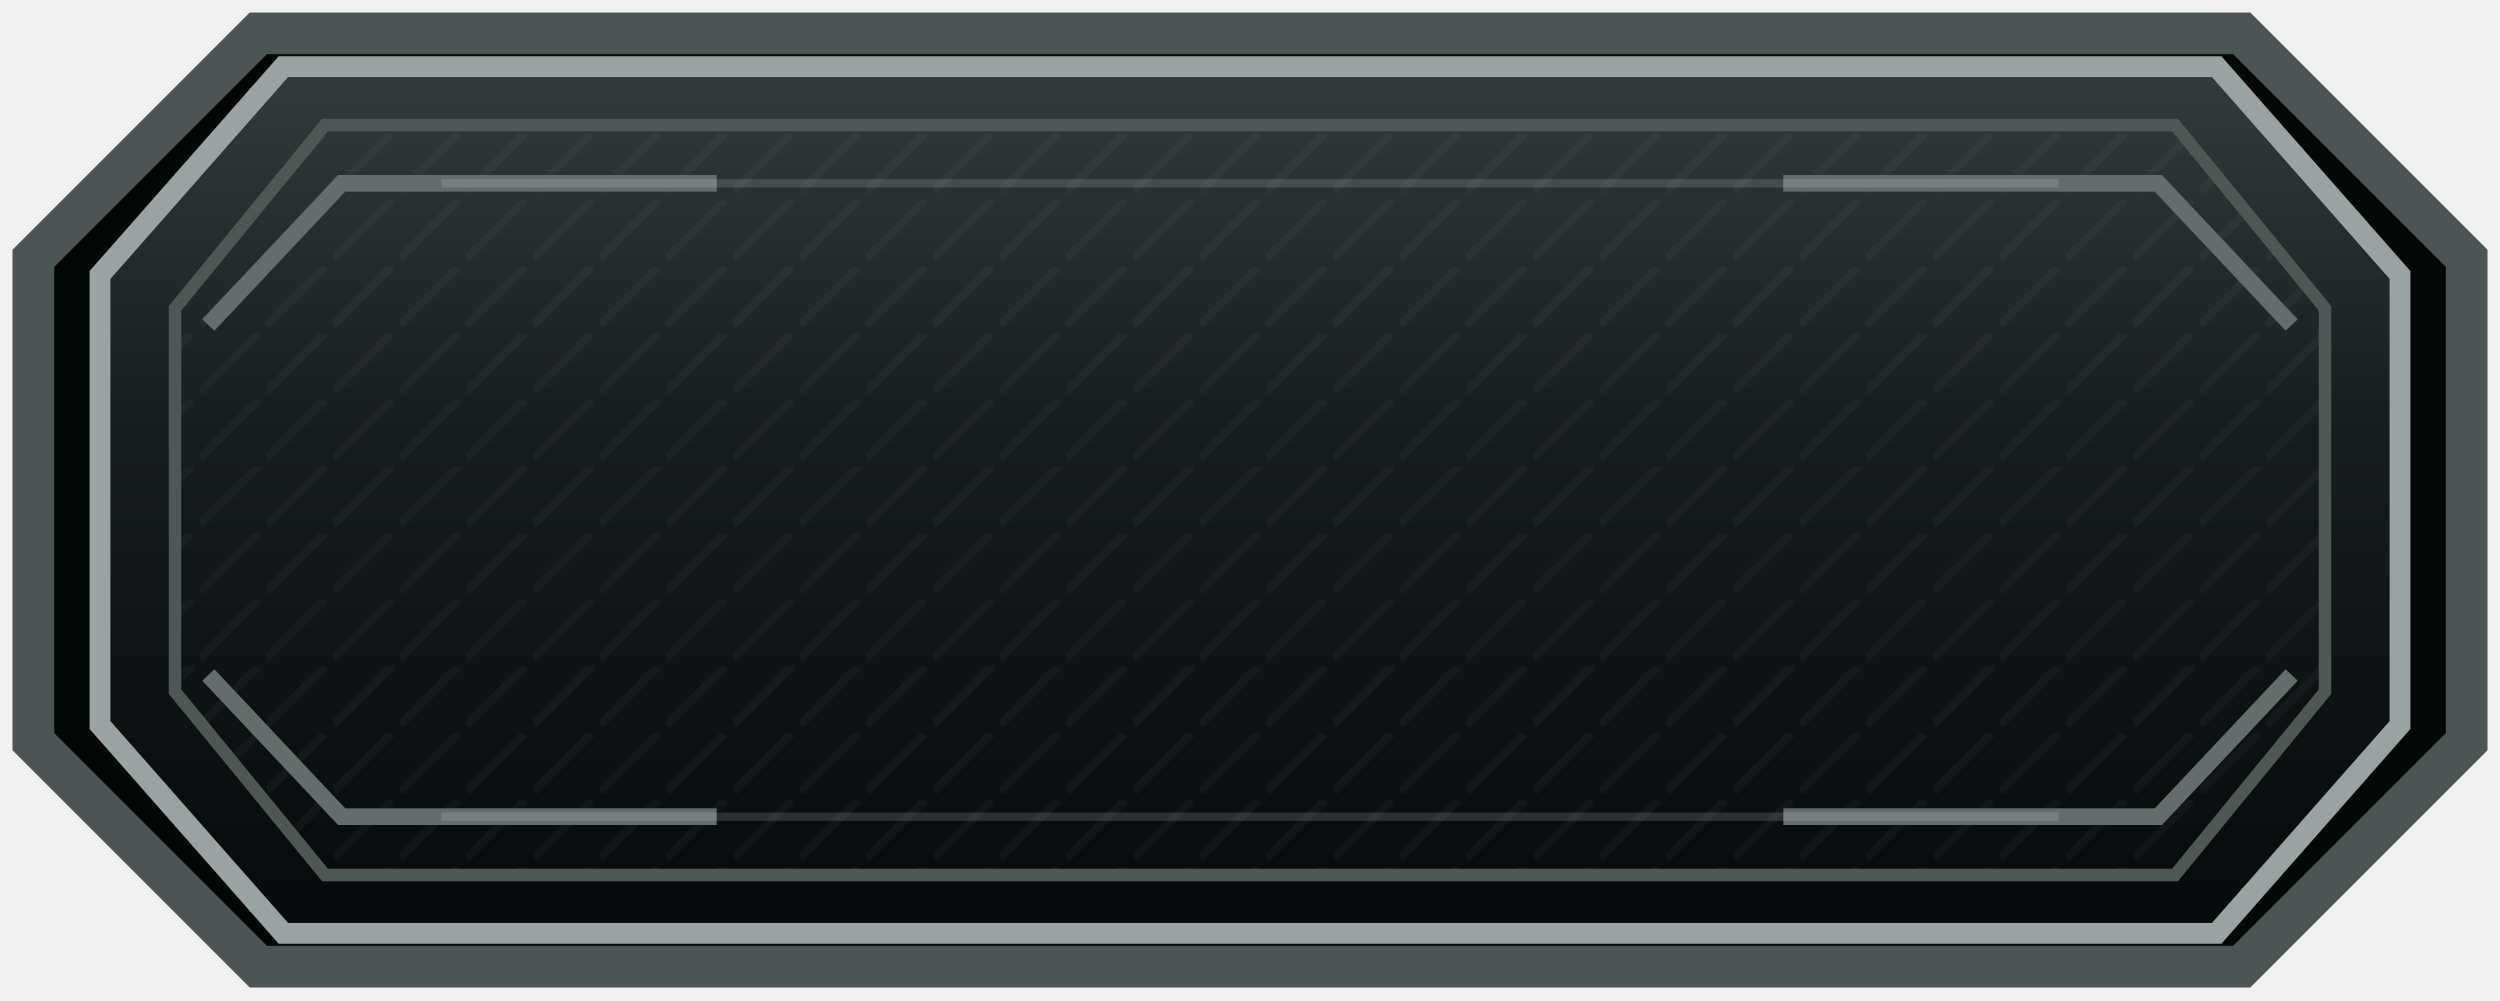
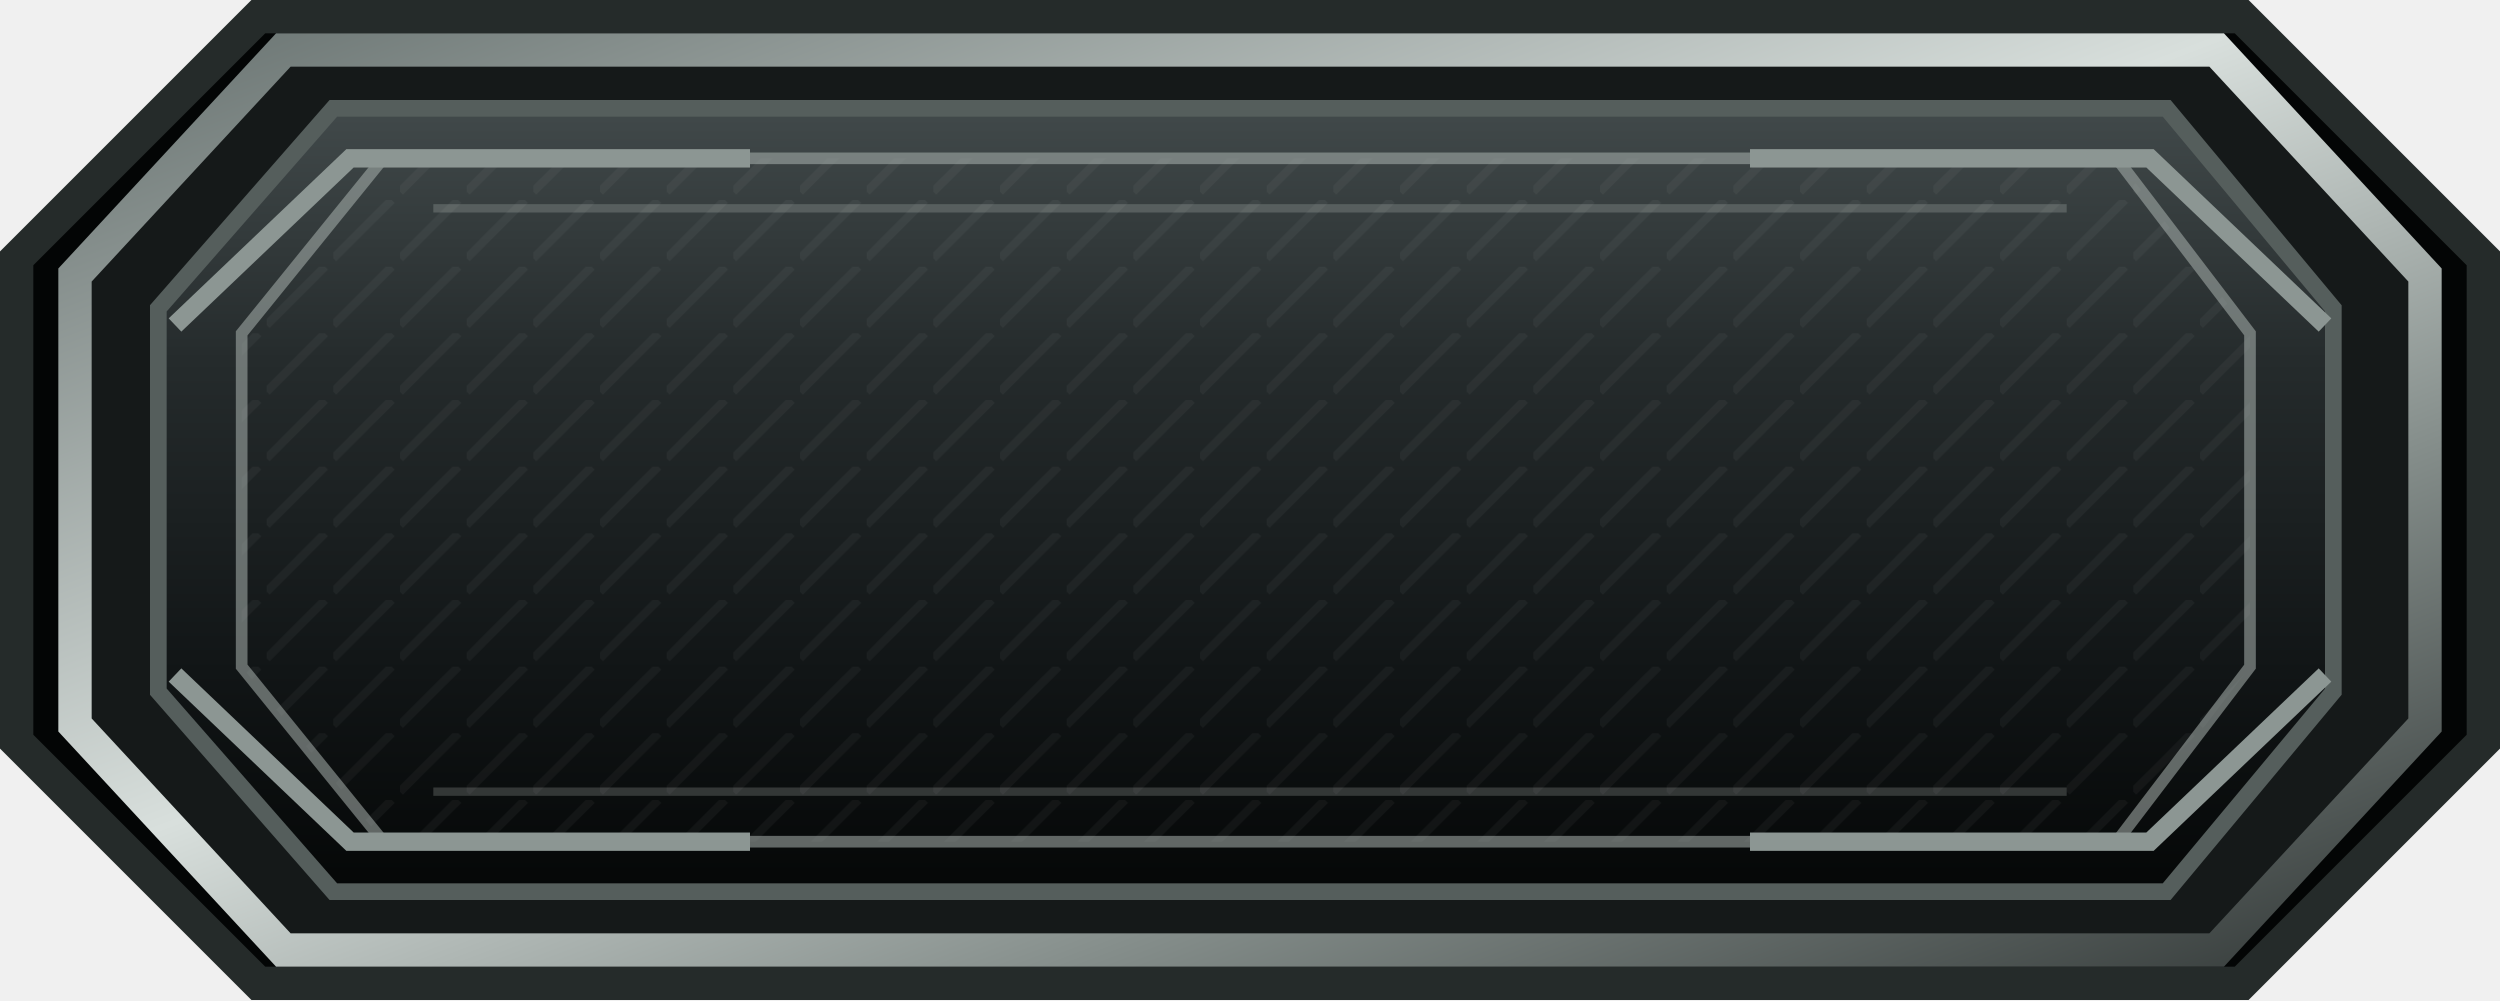
<svg xmlns="http://www.w3.org/2000/svg" viewBox="0 0 300 120" preserveAspectRatio="none">
  <defs>
    <linearGradient id="bg" x1="0" y1="0" x2="0" y2="1">
-       <stop offset="0" stop-color="#343b3d" />
-       <stop offset=".42" stop-color="#171c1d" />
-       <stop offset="1" stop-color="#07090a" />
+       <stop stop-color="#41494a" />
+       <stop offset=".32" stop-color="#252b2c" />
+       <stop offset=".72" stop-color="#111516" />
+       <stop offset="1" stop-color="#050707" />
+     </linearGradient>
+     <linearGradient id="edge" x1="0" y1="0" x2="1" y2="1">
+       <stop stop-color="#697371" />
+       <stop offset=".45" stop-color="#d8dfdc" />
+       <stop offset=".72" stop-color="#858e8b" />
+       <stop offset="1" stop-color="#343a39" />
    </linearGradient>
    <pattern id="grain" width="8" height="8" patternUnits="userSpaceOnUse">
-       <path d="M0 7 7 0" stroke="#fff" stroke-opacity=".035" />
+       <path d="M0 7 7 0" stroke="#fff" stroke-opacity=".04" />
    </pattern>
  </defs>
-   <path d="M31 4h238l27 27v58l-27 27H31L4 89V31Z" fill="#050707" stroke="#4d5554" stroke-width="5" />
-   <path d="M34 8h232l22 25v54l-22 25H34L12 87V33Z" fill="url(#bg)" stroke="#9aa3a1" stroke-width="2.5" />
-   <path d="M39 15h222l18 22v46l-18 22H39L21 83V37Z" fill="url(#grain)" stroke="#4f5755" stroke-width="1.5" />
-   <path d="M25 39l16-17h45M25 81l16 17h45M275 39l-16-17h-45M275 81l-16 17h-45" fill="none" stroke="#646d6b" stroke-width="2" />
-   <path d="M53 22h194M53 98h194" stroke="#dce4e1" stroke-opacity=".16" />
+   <path d="M31 2h238l29 29v58l-29 29H31L2 89V31Z" fill="#030505" stroke="#252b2a" stroke-width="4" />
+   <path d="M34 6h232l25 27v54l-25 27H34L9 87V33Z" fill="#151919" stroke="url(#edge)" stroke-width="4" />
+   <path d="M40 13h220l20 24v46l-20 24H40L19 83V37Z" fill="url(#bg)" stroke="#555e5c" stroke-width="2" />
+   <path d="M46 19h208l16 21v40l-16 21H46L29 80V40Z" fill="url(#grain)" stroke="#aab2af" stroke-opacity=".55" stroke-width="1.4" />
+   <path d="M21 39 42 19h48M21 81l21 20h48M279 39l-21-20h-48M279 81l-21 20h-48" fill="none" stroke="#8c9693" stroke-width="2.2" />
+   <path d="M52 25h196M52 95h196" stroke="#f1f5f3" stroke-opacity=".18" />
</svg>
